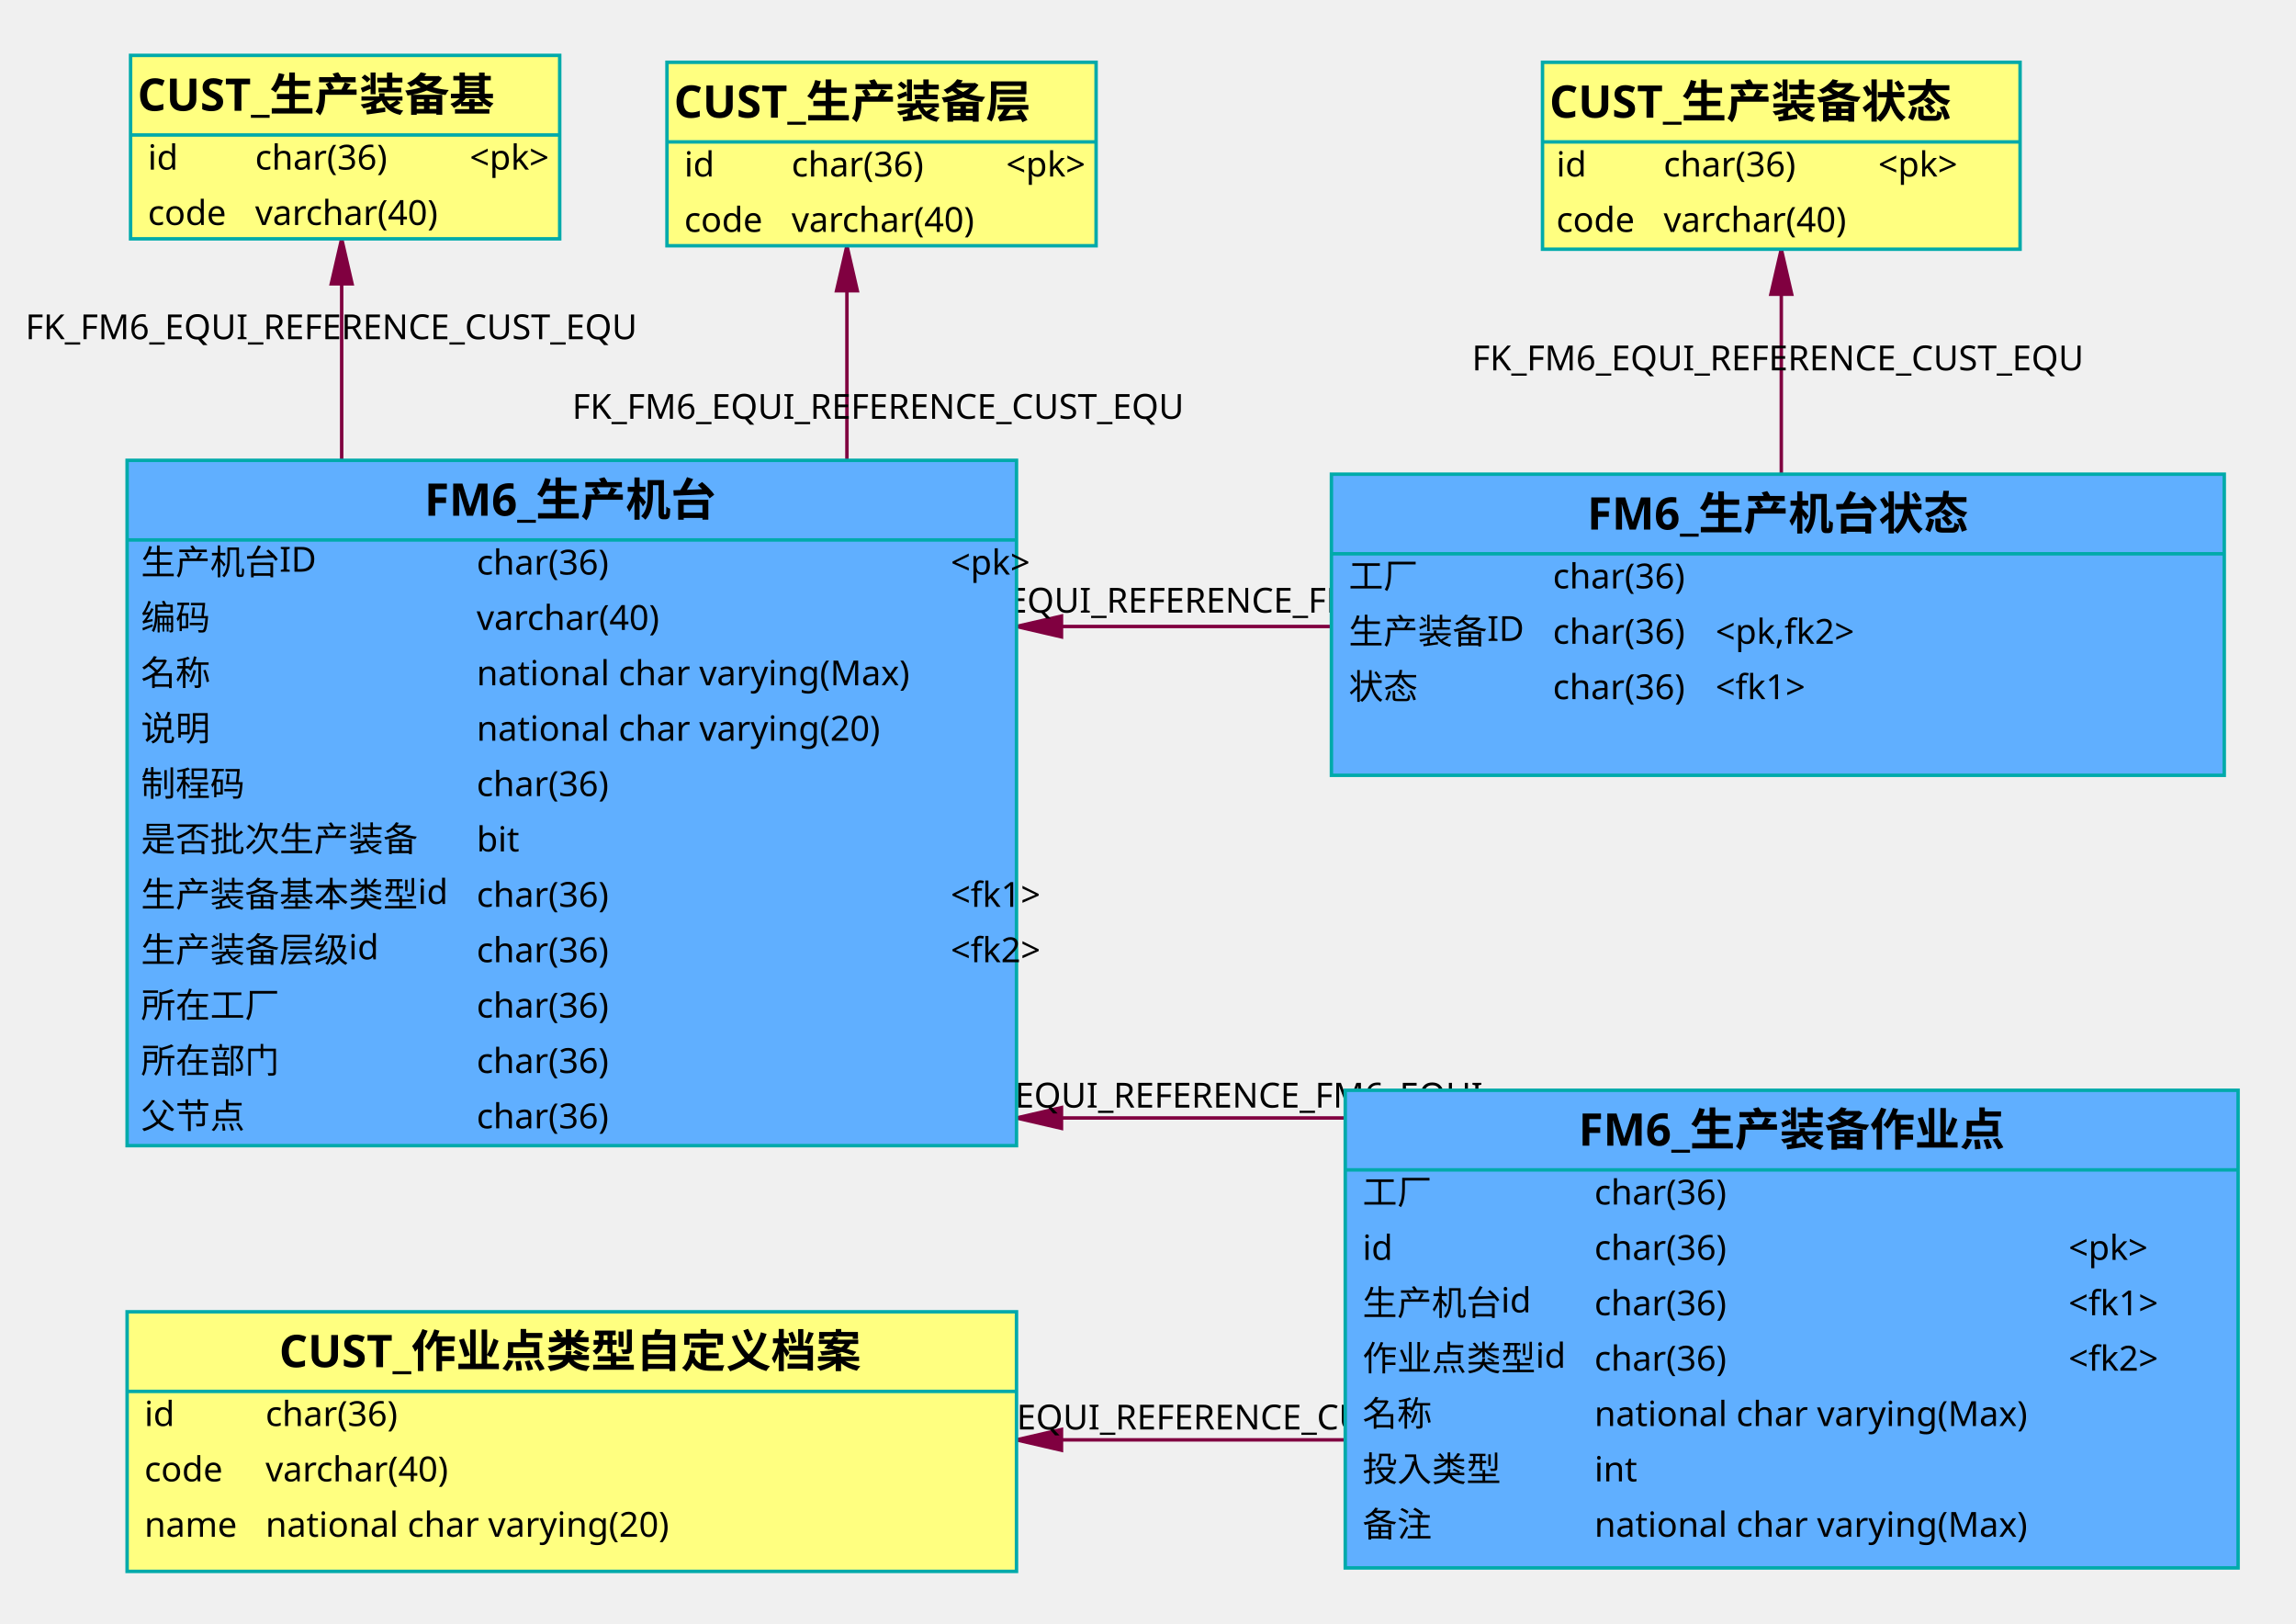
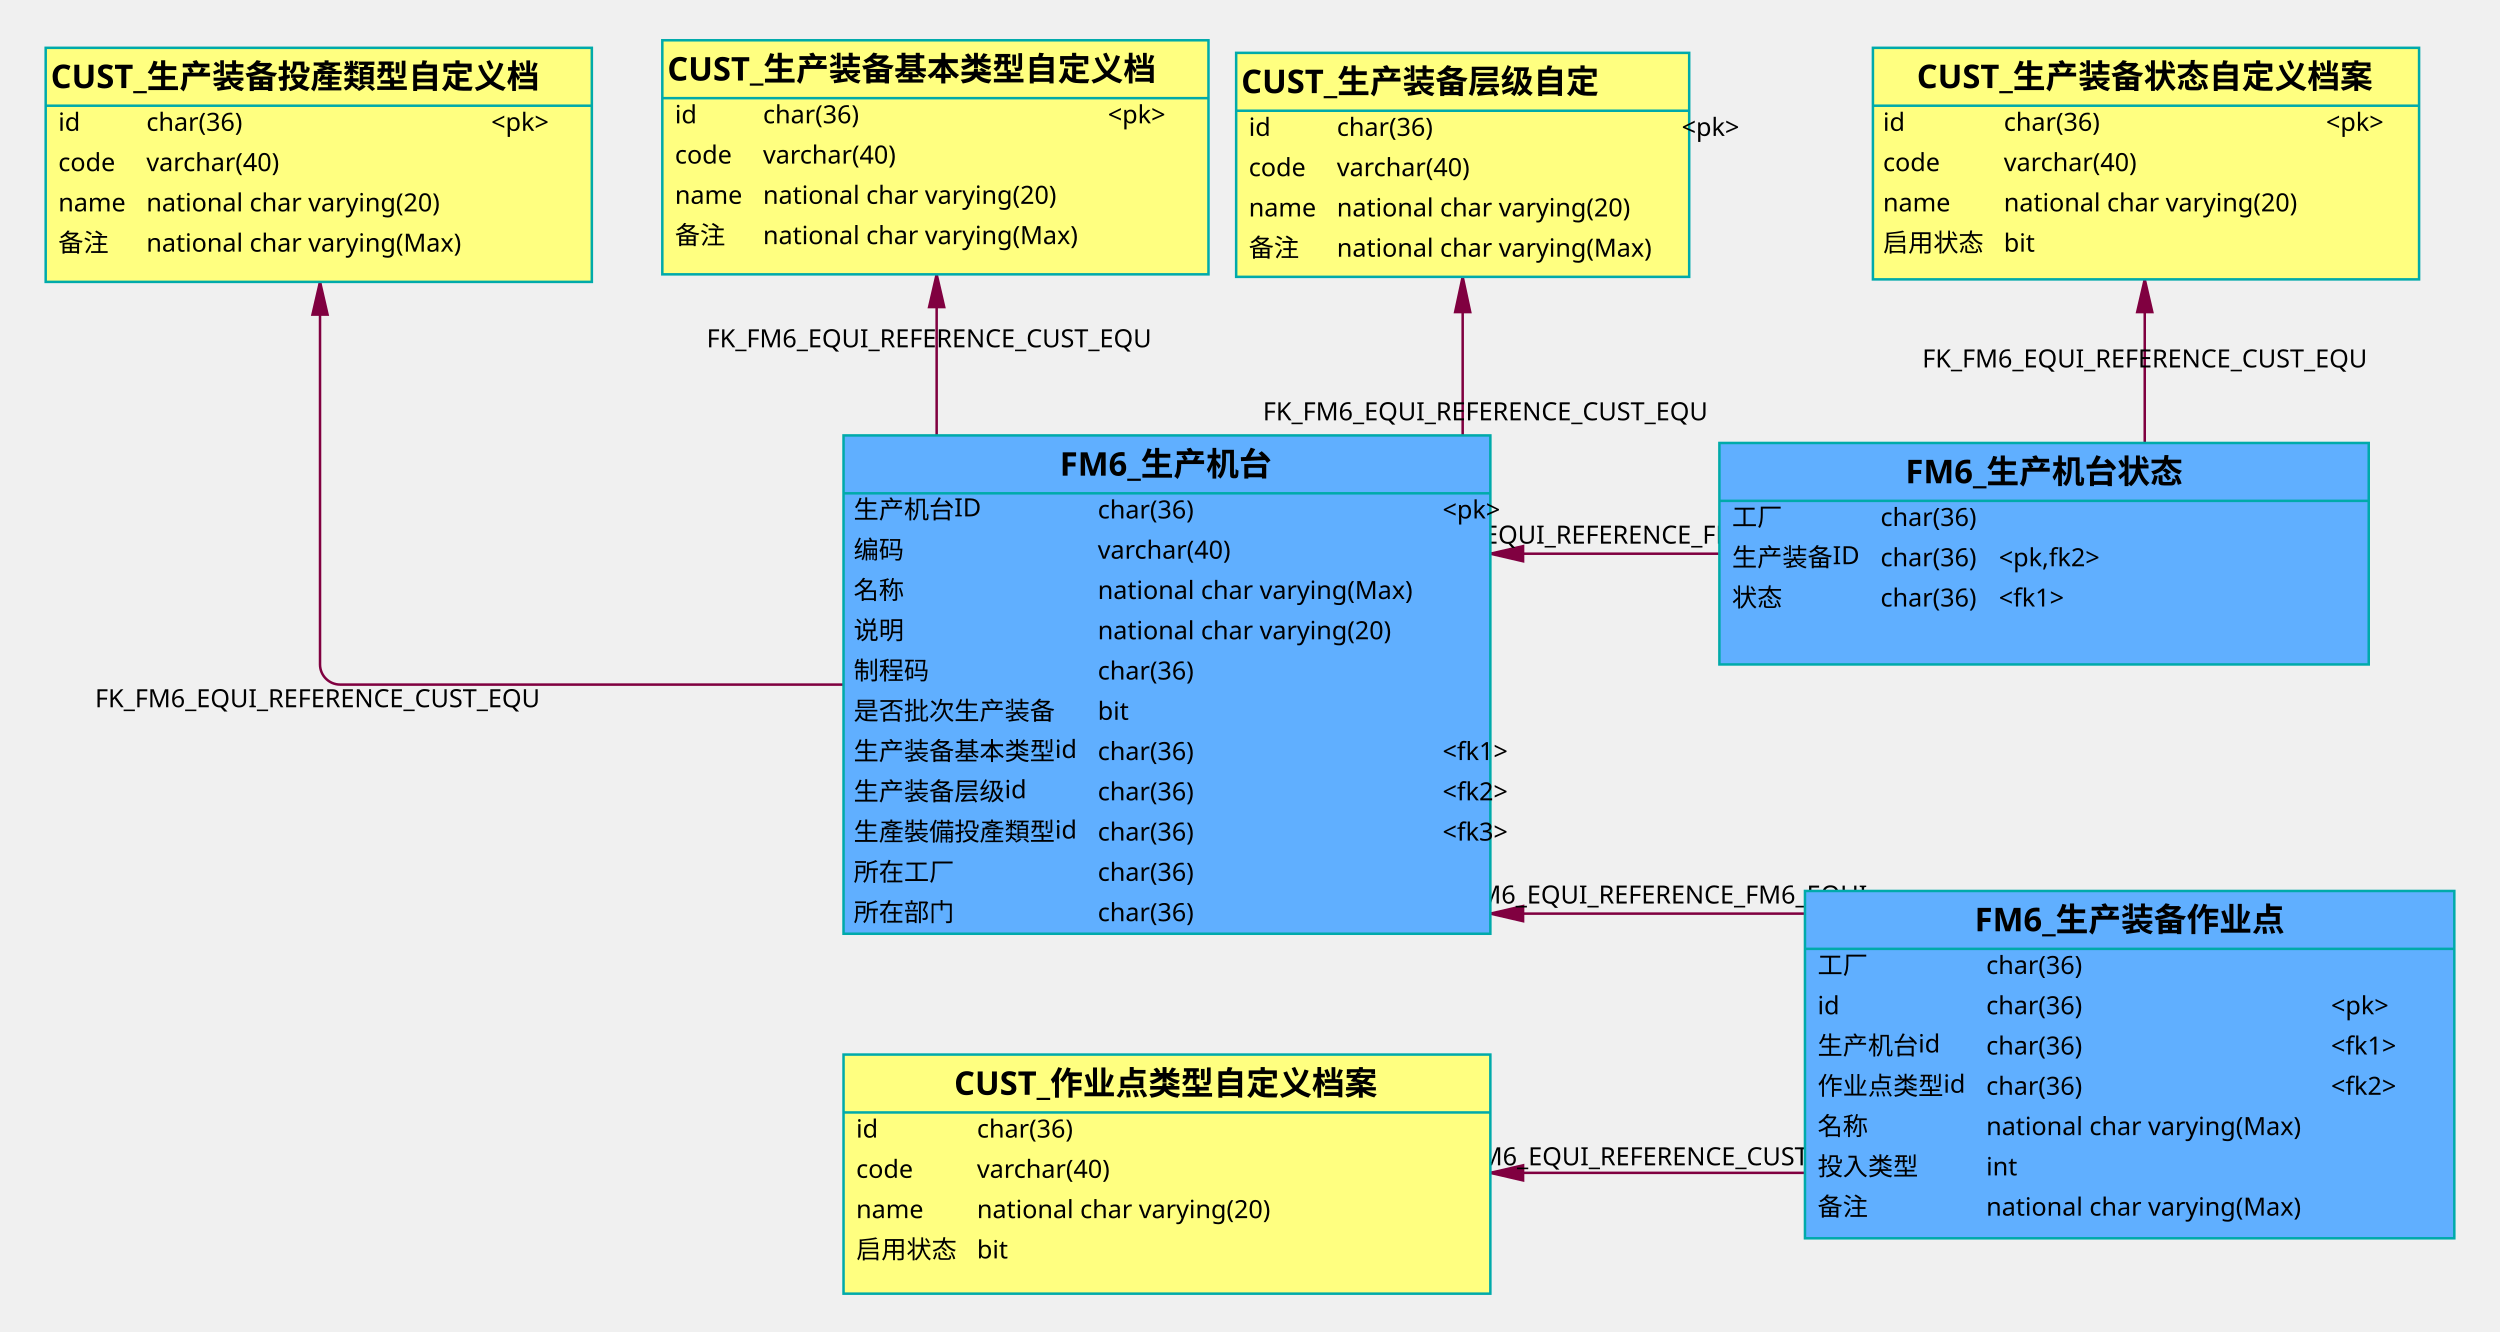
- <svg xmlns="http://www.w3.org/2000/svg" xmlns:xlink="http://www.w3.org/1999/xlink" width="174mm" height="123mm" version="1.1" viewBox="0 0 660 469">
-   <a target="_parent" xlink:href="Fact55.htm#93">
-     <polyline fill="none" points="97,133 97,69" stroke="#800040" stroke-width="1" />
-     <polygon fill="#800040" points="97,69 100,82 94,82" stroke="#800040" stroke-width="1" stroke-linejoin="miter" />
-     <text x="94" y="98" fill="#000000" font-size="10" font-family="'Arial Unicode MS','新宋体'" text-anchor="middle">FK_FM6_EQUI_REFERENCE_CUST_EQU</text>
+ <svg xmlns="http://www.w3.org/2000/svg" xmlns:xlink="http://www.w3.org/1999/xlink" width="261mm" height="139mm" version="1.1" viewBox="0 0 987 529">
+   <a target="_parent" xlink:href="Fact67.htm#107">
+     <polyline fill="none" points="369,173 369,109" stroke="#800040" stroke-width="1" />
+     <polygon fill="#800040" points="369,109 372,122 366,122" stroke="#800040" stroke-width="1" stroke-linejoin="miter" />
+     <text x="366" y="138" fill="#000000" font-size="10" font-family="'Arial Unicode MS','新宋体'" text-anchor="middle">FK_FM6_EQUI_REFERENCE_CUST_EQU</text>
  </a>
-   <a target="_parent" xlink:href="Fact56.htm#99">
-     <path d="M243,133 L243,96 L243,96 L243,71" fill="none" stroke="#800040" stroke-width="1" />
-     <polygon fill="#800040" points="243,71 246,84 240,84" stroke="#800040" stroke-width="1" stroke-linejoin="miter" />
-     <text x="252" y="121" fill="#000000" font-size="10" font-family="'Arial Unicode MS','新宋体'" text-anchor="middle">FK_FM6_EQUI_REFERENCE_CUST_EQU</text>
+   <a target="_parent" xlink:href="Fact68.htm#113">
+     <polyline fill="none" points="578,173 578,110" stroke="#800040" stroke-width="1" />
+     <polygon fill="#800040" points="578,110 581,124 575,124" stroke="#800040" stroke-width="1" stroke-linejoin="miter" />
+     <text x="587" y="167" fill="#000000" font-size="10" font-family="'Arial Unicode MS','新宋体'" text-anchor="middle">FK_FM6_EQUI_REFERENCE_CUST_EQU</text>
  </a>
-   <a target="_parent" xlink:href="Fact57.htm#105">
-     <polyline fill="none" points="513,137 513,72" stroke="#800040" stroke-width="1" />
-     <polygon fill="#800040" points="513,72 516,85 510,85" stroke="#800040" stroke-width="1" stroke-linejoin="miter" />
-     <text x="512" y="107" fill="#000000" font-size="10" font-family="'Arial Unicode MS','新宋体'" text-anchor="middle">FK_FM6_EQUI_REFERENCE_CUST_EQU</text>
+   <a target="_parent" xlink:href="Fact69.htm#119">
+     <polyline fill="none" points="849,176 849,111" stroke="#800040" stroke-width="1" />
+     <polygon fill="#800040" points="849,111 852,124 846,124" stroke="#800040" stroke-width="1" stroke-linejoin="miter" />
+     <text x="849" y="146" fill="#000000" font-size="10" font-family="'Arial Unicode MS','新宋体'" text-anchor="middle">FK_FM6_EQUI_REFERENCE_CUST_EQU</text>
  </a>
-   <a target="_parent" xlink:href="Fact58.htm#111">
-     <polyline fill="none" points="383,181 292,181" stroke="#800040" stroke-width="1" />
-     <polygon fill="#800040" points="292,181 305,178 305,184" stroke="#800040" stroke-width="1" stroke-linejoin="miter" />
-     <text x="337" y="177" fill="#000000" font-size="10" font-family="'Arial Unicode MS','新宋体'" text-anchor="middle">FK_FM6_EQUI_REFERENCE_FM6_EQUI</text>
+   <a target="_parent" xlink:href="Fact70.htm#125">
+     <polyline fill="none" points="680,220 589,220" stroke="#800040" stroke-width="1" />
+     <polygon fill="#800040" points="589,220 602,217 602,223" stroke="#800040" stroke-width="1" stroke-linejoin="miter" />
+     <text x="634" y="216" fill="#000000" font-size="10" font-family="'Arial Unicode MS','新宋体'" text-anchor="middle">FK_FM6_EQUI_REFERENCE_FM6_EQUI</text>
  </a>
-   <a target="_parent" xlink:href="Fact59.htm#117">
-     <polyline fill="none" points="387,323 292,323" stroke="#800040" stroke-width="1" />
-     <polygon fill="#800040" points="292,323 305,320 305,326" stroke="#800040" stroke-width="1" stroke-linejoin="miter" />
-     <text x="339" y="320" fill="#000000" font-size="10" font-family="'Arial Unicode MS','新宋体'" text-anchor="middle">FK_FM6_EQUI_REFERENCE_FM6_EQUI</text>
+   <a target="_parent" xlink:href="Fact71.htm#131">
+     <polyline fill="none" points="714,363 589,363" stroke="#800040" stroke-width="1" />
+     <polygon fill="#800040" points="589,363 602,360 602,366" stroke="#800040" stroke-width="1" stroke-linejoin="miter" />
+     <text x="651" y="359" fill="#000000" font-size="10" font-family="'Arial Unicode MS','新宋体'" text-anchor="middle">FK_FM6_EQUI_REFERENCE_FM6_EQUI</text>
  </a>
-   <a target="_parent" xlink:href="Fact60.htm#123">
-     <polyline fill="none" points="387,416 292,416" stroke="#800040" stroke-width="1" />
-     <polygon fill="#800040" points="292,416 305,413 305,419" stroke="#800040" stroke-width="1" stroke-linejoin="miter" />
-     <text x="339" y="413" fill="#000000" font-size="10" font-family="'Arial Unicode MS','新宋体'" text-anchor="middle">FK_FM6_EQUI_REFERENCE_CUST_OP_</text>
+   <a target="_parent" xlink:href="Fact72.htm#137">
+     <polyline fill="none" points="714,466 589,466" stroke="#800040" stroke-width="1" />
+     <polygon fill="#800040" points="589,466 602,463 602,469" stroke="#800040" stroke-width="1" stroke-linejoin="miter" />
+     <text x="651" y="463" fill="#000000" font-size="10" font-family="'Arial Unicode MS','新宋体'" text-anchor="middle">FK_FM6_EQUI_REFERENCE_CUST_OP_</text>
  </a>
-   <a target="_parent" xlink:href="Fact15.htm#91">
-     <rect x="36" y="16" fill="#ffffff" width="0" height="0" stroke="none" stroke-width="0" />
-     <rect x="36" y="16" fill="#ffff80" width="124" height="53" stroke="#00aaaa" stroke-width="1" />
-     <text x="38" y="32" fill="#000000" font-size="13" font-family="'Arial Unicode MS','微软雅黑'" font-weight="bold" text-anchor="start">CUST_生产装备基</text>
-     <line x1="36" x2="160" y1="39" y2="39" stroke="#00aaaa" stroke-width="1" />
-     <text x="41" y="49" fill="#000000" font-size="10" font-family="'Arial Unicode MS','微软雅黑'" text-anchor="start">id</text>
-     <text x="41" y="65" fill="#000000" font-size="10" font-family="'Arial Unicode MS','微软雅黑'" text-anchor="start">code</text>
-     <text x="72" y="49" fill="#000000" font-size="10" font-family="'Arial Unicode MS','微软雅黑'" text-anchor="start">char(36)</text>
-     <text x="72" y="65" fill="#000000" font-size="10" font-family="'Arial Unicode MS','微软雅黑'" text-anchor="start">varchar(40)</text>
-     <text x="134" y="49" fill="#000000" font-size="10" font-family="'Arial Unicode MS','微软雅黑'" text-anchor="start">&lt;pk&gt;</text>
+   <a target="_parent" xlink:href="Fact78.htm#176">
+     <path d="M332,272 L132,272 A8,8 0 0,1 124,264 L124,112" fill="none" stroke="#800040" stroke-width="1" />
+     <polygon fill="#800040" points="124,112 127,125 121,125" stroke="#800040" stroke-width="1" stroke-linejoin="miter" />
+     <text x="123" y="281" fill="#000000" font-size="10" font-family="'Arial Unicode MS','新宋体'" text-anchor="middle">FK_FM6_EQUI_REFERENCE_CUST_EQU</text>
  </a>
-   <a target="_parent" xlink:href="Fact16.htm#132">
-     <rect x="191" y="18" fill="#ffffff" width="0" height="0" stroke="none" stroke-width="0" />
-     <rect x="191" y="18" fill="#ffff80" width="124" height="53" stroke="#00aaaa" stroke-width="1" />
-     <text x="193" y="34" fill="#000000" font-size="13" font-family="'Arial Unicode MS','微软雅黑'" font-weight="bold" text-anchor="start">CUST_生产装备层</text>
-     <line x1="191" x2="315" y1="41" y2="41" stroke="#00aaaa" stroke-width="1" />
-     <text x="196" y="51" fill="#000000" font-size="10" font-family="'Arial Unicode MS','微软雅黑'" text-anchor="start">id</text>
-     <text x="196" y="67" fill="#000000" font-size="10" font-family="'Arial Unicode MS','微软雅黑'" text-anchor="start">code</text>
-     <text x="227" y="51" fill="#000000" font-size="10" font-family="'Arial Unicode MS','微软雅黑'" text-anchor="start">char(36)</text>
-     <text x="227" y="67" fill="#000000" font-size="10" font-family="'Arial Unicode MS','微软雅黑'" text-anchor="start">varchar(40)</text>
-     <text x="289" y="51" fill="#000000" font-size="10" font-family="'Arial Unicode MS','微软雅黑'" text-anchor="start">&lt;pk&gt;</text>
+   <a target="_parent" xlink:href="Fact16.htm#91">
+     <rect x="260" y="16" fill="#ffffff" width="0" height="0" stroke="none" stroke-width="0" />
+     <rect x="260" y="16" fill="#ffff80" width="217" height="93" stroke="#00aaaa" stroke-width="1" />
+     <text x="262" y="32" fill="#000000" font-size="13" font-family="'Arial Unicode MS','微软雅黑'" font-weight="bold" text-anchor="start">CUST_生产装备基本类型自定义档</text>
+     <line x1="260" x2="477" y1="39" y2="39" stroke="#00aaaa" stroke-width="1" />
+     <text x="265" y="49" fill="#000000" font-size="10" font-family="'Arial Unicode MS','微软雅黑'" text-anchor="start">id</text>
+     <text x="265" y="65" fill="#000000" font-size="10" font-family="'Arial Unicode MS','微软雅黑'" text-anchor="start">code</text>
+     <text x="265" y="81" fill="#000000" font-size="10" font-family="'Arial Unicode MS','微软雅黑'" text-anchor="start">name</text>
+     <text x="265" y="97" fill="#000000" font-size="10" font-family="'Arial Unicode MS','微软雅黑'" text-anchor="start">备注</text>
+     <text x="300" y="49" fill="#000000" font-size="10" font-family="'Arial Unicode MS','微软雅黑'" text-anchor="start">char(36)</text>
+     <text x="300" y="65" fill="#000000" font-size="10" font-family="'Arial Unicode MS','微软雅黑'" text-anchor="start">varchar(40)</text>
+     <text x="300" y="81" fill="#000000" font-size="10" font-family="'Arial Unicode MS','微软雅黑'" text-anchor="start">national char varying(20)</text>
+     <text x="300" y="97" fill="#000000" font-size="10" font-family="'Arial Unicode MS','微软雅黑'" text-anchor="start">national char varying(Max)</text>
+     <text x="437" y="49" fill="#000000" font-size="10" font-family="'Arial Unicode MS','微软雅黑'" text-anchor="start">&lt;pk&gt;</text>
  </a>
-   <a target="_parent" xlink:href="Fact30.htm#987">
-     <rect x="35" y="133" fill="#ffffff" width="0" height="0" stroke="none" stroke-width="0" />
-     <rect x="35" y="133" fill="#60afff" width="257" height="198" stroke="#00aaaa" stroke-width="1" />
-     <text x="163" y="149" fill="#000000" font-size="13" font-family="'Arial Unicode MS','微软雅黑'" font-weight="bold" text-anchor="middle">FM6_生产机台</text>
-     <line x1="35" x2="292" y1="156" y2="156" stroke="#00aaaa" stroke-width="1" />
-     <text x="39" y="166" fill="#000000" font-size="10" font-family="'Arial Unicode MS','微软雅黑'" text-anchor="start">生产机台ID</text>
-     <text x="39" y="182" fill="#000000" font-size="10" font-family="'Arial Unicode MS','微软雅黑'" text-anchor="start">编码</text>
-     <text x="39" y="198" fill="#000000" font-size="10" font-family="'Arial Unicode MS','微软雅黑'" text-anchor="start">名称</text>
-     <text x="39" y="214" fill="#000000" font-size="10" font-family="'Arial Unicode MS','微软雅黑'" text-anchor="start">说明</text>
-     <text x="39" y="230" fill="#000000" font-size="10" font-family="'Arial Unicode MS','微软雅黑'" text-anchor="start">制程码</text>
-     <text x="39" y="246" fill="#000000" font-size="10" font-family="'Arial Unicode MS','微软雅黑'" text-anchor="start">是否批次生产装备</text>
-     <text x="39" y="262" fill="#000000" font-size="10" font-family="'Arial Unicode MS','微软雅黑'" text-anchor="start">生产装备基本类型id</text>
-     <text x="39" y="278" fill="#000000" font-size="10" font-family="'Arial Unicode MS','微软雅黑'" text-anchor="start">生产装备层级id</text>
-     <text x="39" y="294" fill="#000000" font-size="10" font-family="'Arial Unicode MS','微软雅黑'" text-anchor="start">所在工厂</text>
-     <text x="39" y="310" fill="#000000" font-size="10" font-family="'Arial Unicode MS','微软雅黑'" text-anchor="start">所在部门</text>
-     <text x="39" y="326" fill="#000000" font-size="10" font-family="'Arial Unicode MS','微软雅黑'" text-anchor="start">父节点</text>
-     <text x="136" y="166" fill="#000000" font-size="10" font-family="'Arial Unicode MS','微软雅黑'" text-anchor="start">char(36)</text>
-     <text x="136" y="182" fill="#000000" font-size="10" font-family="'Arial Unicode MS','微软雅黑'" text-anchor="start">varchar(40)</text>
-     <text x="136" y="198" fill="#000000" font-size="10" font-family="'Arial Unicode MS','微软雅黑'" text-anchor="start">national char varying(Max)</text>
-     <text x="136" y="214" fill="#000000" font-size="10" font-family="'Arial Unicode MS','微软雅黑'" text-anchor="start">national char varying(20)</text>
-     <text x="136" y="230" fill="#000000" font-size="10" font-family="'Arial Unicode MS','微软雅黑'" text-anchor="start">char(36)</text>
-     <text x="136" y="246" fill="#000000" font-size="10" font-family="'Arial Unicode MS','微软雅黑'" text-anchor="start">bit</text>
-     <text x="136" y="262" fill="#000000" font-size="10" font-family="'Arial Unicode MS','微软雅黑'" text-anchor="start">char(36)</text>
-     <text x="136" y="278" fill="#000000" font-size="10" font-family="'Arial Unicode MS','微软雅黑'" text-anchor="start">char(36)</text>
-     <text x="136" y="294" fill="#000000" font-size="10" font-family="'Arial Unicode MS','微软雅黑'" text-anchor="start">char(36)</text>
-     <text x="136" y="310" fill="#000000" font-size="10" font-family="'Arial Unicode MS','微软雅黑'" text-anchor="start">char(36)</text>
-     <text x="136" y="326" fill="#000000" font-size="10" font-family="'Arial Unicode MS','微软雅黑'" text-anchor="start">char(36)</text>
-     <text x="273" y="166" fill="#000000" font-size="10" font-family="'Arial Unicode MS','微软雅黑'" text-anchor="start">&lt;pk&gt;</text>
-     <text x="273" y="262" fill="#000000" font-size="10" font-family="'Arial Unicode MS','微软雅黑'" text-anchor="start">&lt;fk1&gt;</text>
-     <text x="273" y="278" fill="#000000" font-size="10" font-family="'Arial Unicode MS','微软雅黑'" text-anchor="start">&lt;fk2&gt;</text>
+   <a target="_parent" xlink:href="Fact17.htm#132">
+     <rect x="488" y="21" fill="#ffffff" width="0" height="0" stroke="none" stroke-width="0" />
+     <rect x="488" y="21" fill="#ffff80" width="180" height="89" stroke="#00aaaa" stroke-width="1" />
+     <text x="490" y="37" fill="#000000" font-size="13" font-family="'Arial Unicode MS','微软雅黑'" font-weight="bold" text-anchor="start">CUST_生产装备层级自定</text>
+     <line x1="488" x2="668" y1="44" y2="44" stroke="#00aaaa" stroke-width="1" />
+     <text x="493" y="54" fill="#000000" font-size="10" font-family="'Arial Unicode MS','微软雅黑'" text-anchor="start">id</text>
+     <text x="493" y="70" fill="#000000" font-size="10" font-family="'Arial Unicode MS','微软雅黑'" text-anchor="start">code</text>
+     <text x="493" y="86" fill="#000000" font-size="10" font-family="'Arial Unicode MS','微软雅黑'" text-anchor="start">name</text>
+     <text x="493" y="102" fill="#000000" font-size="10" font-family="'Arial Unicode MS','微软雅黑'" text-anchor="start">备注</text>
+     <text x="528" y="54" fill="#000000" font-size="10" font-family="'Arial Unicode MS','微软雅黑'" text-anchor="start">char(36)</text>
+     <text x="528" y="70" fill="#000000" font-size="10" font-family="'Arial Unicode MS','微软雅黑'" text-anchor="start">varchar(40)</text>
+     <text x="528" y="86" fill="#000000" font-size="10" font-family="'Arial Unicode MS','微软雅黑'" text-anchor="start">national char varying(20)</text>
+     <text x="528" y="102" fill="#000000" font-size="10" font-family="'Arial Unicode MS','微软雅黑'" text-anchor="start">national char varying(Max)</text>
+     <text x="665" y="54" fill="#000000" font-size="10" font-family="'Arial Unicode MS','微软雅黑'" text-anchor="start">&lt;pk&gt;</text>
  </a>
-   <a target="_parent" xlink:href="Fact17.htm#173">
-     <rect x="444" y="18" fill="#ffffff" width="0" height="0" stroke="none" stroke-width="0" />
-     <rect x="444" y="18" fill="#ffff80" width="138" height="54" stroke="#00aaaa" stroke-width="1" />
-     <text x="446" y="34" fill="#000000" font-size="13" font-family="'Arial Unicode MS','微软雅黑'" font-weight="bold" text-anchor="start">CUST_生产装备状态</text>
-     <line x1="444" x2="582" y1="41" y2="41" stroke="#00aaaa" stroke-width="1" />
-     <text x="448" y="51" fill="#000000" font-size="10" font-family="'Arial Unicode MS','微软雅黑'" text-anchor="start">id</text>
-     <text x="448" y="67" fill="#000000" font-size="10" font-family="'Arial Unicode MS','微软雅黑'" text-anchor="start">code</text>
-     <text x="479" y="51" fill="#000000" font-size="10" font-family="'Arial Unicode MS','微软雅黑'" text-anchor="start">char(36)</text>
-     <text x="479" y="67" fill="#000000" font-size="10" font-family="'Arial Unicode MS','微软雅黑'" text-anchor="start">varchar(40)</text>
-     <text x="541" y="51" fill="#000000" font-size="10" font-family="'Arial Unicode MS','微软雅黑'" text-anchor="start">&lt;pk&gt;</text>
+   <a target="_parent" xlink:href="Fact35.htm#1191">
+     <rect x="332" y="173" fill="#ffffff" width="0" height="0" stroke="none" stroke-width="0" />
+     <rect x="332" y="173" fill="#60afff" width="257" height="198" stroke="#00aaaa" stroke-width="1" />
+     <text x="460" y="189" fill="#000000" font-size="13" font-family="'Arial Unicode MS','微软雅黑'" font-weight="bold" text-anchor="middle">FM6_生产机台</text>
+     <line x1="332" x2="589" y1="196" y2="196" stroke="#00aaaa" stroke-width="1" />
+     <text x="336" y="206" fill="#000000" font-size="10" font-family="'Arial Unicode MS','微软雅黑'" text-anchor="start">生产机台ID</text>
+     <text x="336" y="222" fill="#000000" font-size="10" font-family="'Arial Unicode MS','微软雅黑'" text-anchor="start">编码</text>
+     <text x="336" y="238" fill="#000000" font-size="10" font-family="'Arial Unicode MS','微软雅黑'" text-anchor="start">名称</text>
+     <text x="336" y="254" fill="#000000" font-size="10" font-family="'Arial Unicode MS','微软雅黑'" text-anchor="start">说明</text>
+     <text x="336" y="270" fill="#000000" font-size="10" font-family="'Arial Unicode MS','微软雅黑'" text-anchor="start">制程码</text>
+     <text x="336" y="286" fill="#000000" font-size="10" font-family="'Arial Unicode MS','微软雅黑'" text-anchor="start">是否批次生产装备</text>
+     <text x="336" y="302" fill="#000000" font-size="10" font-family="'Arial Unicode MS','微软雅黑'" text-anchor="start">生产装备基本类型id</text>
+     <text x="336" y="318" fill="#000000" font-size="10" font-family="'Arial Unicode MS','微软雅黑'" text-anchor="start">生产装备层级id</text>
+     <text x="336" y="334" fill="#000000" font-size="10" font-family="'Arial Unicode MS','微软雅黑'" text-anchor="start">生產裝備投產類型id</text>
+     <text x="336" y="350" fill="#000000" font-size="10" font-family="'Arial Unicode MS','微软雅黑'" text-anchor="start">所在工厂</text>
+     <text x="336" y="366" fill="#000000" font-size="10" font-family="'Arial Unicode MS','微软雅黑'" text-anchor="start">所在部门</text>
+     <text x="433" y="206" fill="#000000" font-size="10" font-family="'Arial Unicode MS','微软雅黑'" text-anchor="start">char(36)</text>
+     <text x="433" y="222" fill="#000000" font-size="10" font-family="'Arial Unicode MS','微软雅黑'" text-anchor="start">varchar(40)</text>
+     <text x="433" y="238" fill="#000000" font-size="10" font-family="'Arial Unicode MS','微软雅黑'" text-anchor="start">national char varying(Max)</text>
+     <text x="433" y="254" fill="#000000" font-size="10" font-family="'Arial Unicode MS','微软雅黑'" text-anchor="start">national char varying(20)</text>
+     <text x="433" y="270" fill="#000000" font-size="10" font-family="'Arial Unicode MS','微软雅黑'" text-anchor="start">char(36)</text>
+     <text x="433" y="286" fill="#000000" font-size="10" font-family="'Arial Unicode MS','微软雅黑'" text-anchor="start">bit</text>
+     <text x="433" y="302" fill="#000000" font-size="10" font-family="'Arial Unicode MS','微软雅黑'" text-anchor="start">char(36)</text>
+     <text x="433" y="318" fill="#000000" font-size="10" font-family="'Arial Unicode MS','微软雅黑'" text-anchor="start">char(36)</text>
+     <text x="433" y="334" fill="#000000" font-size="10" font-family="'Arial Unicode MS','微软雅黑'" text-anchor="start">char(36)</text>
+     <text x="433" y="350" fill="#000000" font-size="10" font-family="'Arial Unicode MS','微软雅黑'" text-anchor="start">char(36)</text>
+     <text x="433" y="366" fill="#000000" font-size="10" font-family="'Arial Unicode MS','微软雅黑'" text-anchor="start">char(36)</text>
+     <text x="570" y="206" fill="#000000" font-size="10" font-family="'Arial Unicode MS','微软雅黑'" text-anchor="start">&lt;pk&gt;</text>
+     <text x="570" y="302" fill="#000000" font-size="10" font-family="'Arial Unicode MS','微软雅黑'" text-anchor="start">&lt;fk1&gt;</text>
+     <text x="570" y="318" fill="#000000" font-size="10" font-family="'Arial Unicode MS','微软雅黑'" text-anchor="start">&lt;fk2&gt;</text>
+     <text x="570" y="334" fill="#000000" font-size="10" font-family="'Arial Unicode MS','微软雅黑'" text-anchor="start">&lt;fk3&gt;</text>
  </a>
-   <a target="_parent" xlink:href="Fact31.htm#1092">
-     <rect x="383" y="137" fill="#ffffff" width="0" height="0" stroke="none" stroke-width="0" />
-     <rect x="383" y="137" fill="#60afff" width="258" height="87" stroke="#00aaaa" stroke-width="1" />
-     <text x="512" y="153" fill="#000000" font-size="13" font-family="'Arial Unicode MS','微软雅黑'" font-weight="bold" text-anchor="middle">FM6_生产机台状态</text>
-     <line x1="383" x2="641" y1="160" y2="160" stroke="#00aaaa" stroke-width="1" />
-     <text x="388" y="170" fill="#000000" font-size="10" font-family="'Arial Unicode MS','微软雅黑'" text-anchor="start">工厂</text>
-     <text x="388" y="186" fill="#000000" font-size="10" font-family="'Arial Unicode MS','微软雅黑'" text-anchor="start">生产装备ID</text>
-     <text x="388" y="202" fill="#000000" font-size="10" font-family="'Arial Unicode MS','微软雅黑'" text-anchor="start">状态</text>
-     <text x="447" y="170" fill="#000000" font-size="10" font-family="'Arial Unicode MS','微软雅黑'" text-anchor="start">char(36)</text>
-     <text x="447" y="186" fill="#000000" font-size="10" font-family="'Arial Unicode MS','微软雅黑'" text-anchor="start">char(36)</text>
-     <text x="447" y="202" fill="#000000" font-size="10" font-family="'Arial Unicode MS','微软雅黑'" text-anchor="start">char(36)</text>
-     <text x="494" y="186" fill="#000000" font-size="10" font-family="'Arial Unicode MS','微软雅黑'" text-anchor="start">&lt;pk,fk2&gt;</text>
-     <text x="494" y="202" fill="#000000" font-size="10" font-family="'Arial Unicode MS','微软雅黑'" text-anchor="start">&lt;fk1&gt;</text>
+   <a target="_parent" xlink:href="Fact19.htm#215">
+     <rect x="741" y="19" fill="#ffffff" width="0" height="0" stroke="none" stroke-width="0" />
+     <rect x="741" y="19" fill="#ffff80" width="217" height="92" stroke="#00aaaa" stroke-width="1" />
+     <text x="849" y="35" fill="#000000" font-size="13" font-family="'Arial Unicode MS','微软雅黑'" font-weight="bold" text-anchor="middle">CUST_生产装备状态自定义档案</text>
+     <line x1="741" x2="958" y1="42" y2="42" stroke="#00aaaa" stroke-width="1" />
+     <text x="745" y="52" fill="#000000" font-size="10" font-family="'Arial Unicode MS','微软雅黑'" text-anchor="start">id</text>
+     <text x="745" y="68" fill="#000000" font-size="10" font-family="'Arial Unicode MS','微软雅黑'" text-anchor="start">code</text>
+     <text x="745" y="84" fill="#000000" font-size="10" font-family="'Arial Unicode MS','微软雅黑'" text-anchor="start">name</text>
+     <text x="745" y="100" fill="#000000" font-size="10" font-family="'Arial Unicode MS','微软雅黑'" text-anchor="start">启用状态</text>
+     <text x="793" y="52" fill="#000000" font-size="10" font-family="'Arial Unicode MS','微软雅黑'" text-anchor="start">char(36)</text>
+     <text x="793" y="68" fill="#000000" font-size="10" font-family="'Arial Unicode MS','微软雅黑'" text-anchor="start">varchar(40)</text>
+     <text x="793" y="84" fill="#000000" font-size="10" font-family="'Arial Unicode MS','微软雅黑'" text-anchor="start">national char varying(20)</text>
+     <text x="793" y="100" fill="#000000" font-size="10" font-family="'Arial Unicode MS','微软雅黑'" text-anchor="start">bit</text>
+     <text x="921" y="52" fill="#000000" font-size="10" font-family="'Arial Unicode MS','微软雅黑'" text-anchor="start">&lt;pk&gt;</text>
  </a>
-   <a target="_parent" xlink:href="Fact14.htm#56">
-     <rect x="35" y="379" fill="#ffffff" width="0" height="0" stroke="none" stroke-width="0" />
-     <rect x="35" y="379" fill="#ffff80" width="257" height="75" stroke="#00aaaa" stroke-width="1" />
-     <text x="163" y="395" fill="#000000" font-size="13" font-family="'Arial Unicode MS','微软雅黑'" font-weight="bold" text-anchor="middle">CUST_作业点类型自定义档案</text>
-     <line x1="35" x2="292" y1="402" y2="402" stroke="#00aaaa" stroke-width="1" />
-     <text x="40" y="412" fill="#000000" font-size="10" font-family="'Arial Unicode MS','微软雅黑'" text-anchor="start">id</text>
-     <text x="40" y="428" fill="#000000" font-size="10" font-family="'Arial Unicode MS','微软雅黑'" text-anchor="start">code</text>
-     <text x="40" y="444" fill="#000000" font-size="10" font-family="'Arial Unicode MS','微软雅黑'" text-anchor="start">name</text>
-     <text x="75" y="412" fill="#000000" font-size="10" font-family="'Arial Unicode MS','微软雅黑'" text-anchor="start">char(36)</text>
-     <text x="75" y="428" fill="#000000" font-size="10" font-family="'Arial Unicode MS','微软雅黑'" text-anchor="start">varchar(40)</text>
-     <text x="75" y="444" fill="#000000" font-size="10" font-family="'Arial Unicode MS','微软雅黑'" text-anchor="start">national char varying(20)</text>
+   <a target="_parent" xlink:href="Fact36.htm#1303">
+     <rect x="680" y="176" fill="#ffffff" width="0" height="0" stroke="none" stroke-width="0" />
+     <rect x="680" y="176" fill="#60afff" width="258" height="88" stroke="#00aaaa" stroke-width="1" />
+     <text x="809" y="192" fill="#000000" font-size="13" font-family="'Arial Unicode MS','微软雅黑'" font-weight="bold" text-anchor="middle">FM6_生产机台状态</text>
+     <line x1="680" x2="938" y1="199" y2="199" stroke="#00aaaa" stroke-width="1" />
+     <text x="685" y="209" fill="#000000" font-size="10" font-family="'Arial Unicode MS','微软雅黑'" text-anchor="start">工厂</text>
+     <text x="685" y="225" fill="#000000" font-size="10" font-family="'Arial Unicode MS','微软雅黑'" text-anchor="start">生产装备ID</text>
+     <text x="685" y="241" fill="#000000" font-size="10" font-family="'Arial Unicode MS','微软雅黑'" text-anchor="start">状态</text>
+     <text x="744" y="209" fill="#000000" font-size="10" font-family="'Arial Unicode MS','微软雅黑'" text-anchor="start">char(36)</text>
+     <text x="744" y="225" fill="#000000" font-size="10" font-family="'Arial Unicode MS','微软雅黑'" text-anchor="start">char(36)</text>
+     <text x="744" y="241" fill="#000000" font-size="10" font-family="'Arial Unicode MS','微软雅黑'" text-anchor="start">char(36)</text>
+     <text x="791" y="225" fill="#000000" font-size="10" font-family="'Arial Unicode MS','微软雅黑'" text-anchor="start">&lt;pk,fk2&gt;</text>
+     <text x="791" y="241" fill="#000000" font-size="10" font-family="'Arial Unicode MS','微软雅黑'" text-anchor="start">&lt;fk1&gt;</text>
  </a>
-   <a target="_parent" xlink:href="Fact32.htm#1128">
-     <rect x="387" y="315" fill="#ffffff" width="0" height="0" stroke="none" stroke-width="0" />
-     <rect x="387" y="315" fill="#60afff" width="258" height="138" stroke="#00aaaa" stroke-width="1" />
-     <text x="516" y="331" fill="#000000" font-size="13" font-family="'Arial Unicode MS','微软雅黑'" font-weight="bold" text-anchor="middle">FM6_生产装备作业点</text>
-     <line x1="387" x2="645" y1="338" y2="338" stroke="#00aaaa" stroke-width="1" />
-     <text x="392" y="348" fill="#000000" font-size="10" font-family="'Arial Unicode MS','微软雅黑'" text-anchor="start">工厂</text>
-     <text x="392" y="364" fill="#000000" font-size="10" font-family="'Arial Unicode MS','微软雅黑'" text-anchor="start">id</text>
-     <text x="392" y="380" fill="#000000" font-size="10" font-family="'Arial Unicode MS','微软雅黑'" text-anchor="start">生产机台id</text>
-     <text x="392" y="396" fill="#000000" font-size="10" font-family="'Arial Unicode MS','微软雅黑'" text-anchor="start">作业点类型id</text>
-     <text x="392" y="412" fill="#000000" font-size="10" font-family="'Arial Unicode MS','微软雅黑'" text-anchor="start">名称</text>
-     <text x="392" y="428" fill="#000000" font-size="10" font-family="'Arial Unicode MS','微软雅黑'" text-anchor="start">投入类型</text>
-     <text x="392" y="444" fill="#000000" font-size="10" font-family="'Arial Unicode MS','微软雅黑'" text-anchor="start">备注</text>
-     <text x="459" y="348" fill="#000000" font-size="10" font-family="'Arial Unicode MS','微软雅黑'" text-anchor="start">char(36)</text>
-     <text x="459" y="364" fill="#000000" font-size="10" font-family="'Arial Unicode MS','微软雅黑'" text-anchor="start">char(36)</text>
-     <text x="459" y="380" fill="#000000" font-size="10" font-family="'Arial Unicode MS','微软雅黑'" text-anchor="start">char(36)</text>
-     <text x="459" y="396" fill="#000000" font-size="10" font-family="'Arial Unicode MS','微软雅黑'" text-anchor="start">char(36)</text>
-     <text x="459" y="412" fill="#000000" font-size="10" font-family="'Arial Unicode MS','微软雅黑'" text-anchor="start">national char varying(Max)</text>
-     <text x="459" y="428" fill="#000000" font-size="10" font-family="'Arial Unicode MS','微软雅黑'" text-anchor="start">int</text>
-     <text x="459" y="444" fill="#000000" font-size="10" font-family="'Arial Unicode MS','微软雅黑'" text-anchor="start">national char varying(Max)</text>
-     <text x="596" y="364" fill="#000000" font-size="10" font-family="'Arial Unicode MS','微软雅黑'" text-anchor="start">&lt;pk&gt;</text>
-     <text x="596" y="380" fill="#000000" font-size="10" font-family="'Arial Unicode MS','微软雅黑'" text-anchor="start">&lt;fk1&gt;</text>
-     <text x="596" y="396" fill="#000000" font-size="10" font-family="'Arial Unicode MS','微软雅黑'" text-anchor="start">&lt;fk2&gt;</text>
+   <a target="_parent" xlink:href="Fact15.htm#56">
+     <rect x="332" y="419" fill="#ffffff" width="0" height="0" stroke="none" stroke-width="0" />
+     <rect x="332" y="419" fill="#ffff80" width="257" height="95" stroke="#00aaaa" stroke-width="1" />
+     <text x="460" y="435" fill="#000000" font-size="13" font-family="'Arial Unicode MS','微软雅黑'" font-weight="bold" text-anchor="middle">CUST_作业点类型自定义档案</text>
+     <line x1="332" x2="589" y1="442" y2="442" stroke="#00aaaa" stroke-width="1" />
+     <text x="337" y="452" fill="#000000" font-size="10" font-family="'Arial Unicode MS','微软雅黑'" text-anchor="start">id</text>
+     <text x="337" y="468" fill="#000000" font-size="10" font-family="'Arial Unicode MS','微软雅黑'" text-anchor="start">code</text>
+     <text x="337" y="484" fill="#000000" font-size="10" font-family="'Arial Unicode MS','微软雅黑'" text-anchor="start">name</text>
+     <text x="337" y="500" fill="#000000" font-size="10" font-family="'Arial Unicode MS','微软雅黑'" text-anchor="start">启用状态</text>
+     <text x="385" y="452" fill="#000000" font-size="10" font-family="'Arial Unicode MS','微软雅黑'" text-anchor="start">char(36)</text>
+     <text x="385" y="468" fill="#000000" font-size="10" font-family="'Arial Unicode MS','微软雅黑'" text-anchor="start">varchar(40)</text>
+     <text x="385" y="484" fill="#000000" font-size="10" font-family="'Arial Unicode MS','微软雅黑'" text-anchor="start">national char varying(20)</text>
+     <text x="385" y="500" fill="#000000" font-size="10" font-family="'Arial Unicode MS','微软雅黑'" text-anchor="start">bit</text>
+   </a>
+   <a target="_parent" xlink:href="Fact37.htm#1339">
+     <rect x="714" y="354" fill="#ffffff" width="0" height="0" stroke="none" stroke-width="0" />
+     <rect x="714" y="354" fill="#60afff" width="258" height="138" stroke="#00aaaa" stroke-width="1" />
+     <text x="843" y="370" fill="#000000" font-size="13" font-family="'Arial Unicode MS','微软雅黑'" font-weight="bold" text-anchor="middle">FM6_生产装备作业点</text>
+     <line x1="714" x2="972" y1="377" y2="377" stroke="#00aaaa" stroke-width="1" />
+     <text x="719" y="387" fill="#000000" font-size="10" font-family="'Arial Unicode MS','微软雅黑'" text-anchor="start">工厂</text>
+     <text x="719" y="403" fill="#000000" font-size="10" font-family="'Arial Unicode MS','微软雅黑'" text-anchor="start">id</text>
+     <text x="719" y="419" fill="#000000" font-size="10" font-family="'Arial Unicode MS','微软雅黑'" text-anchor="start">生产机台id</text>
+     <text x="719" y="435" fill="#000000" font-size="10" font-family="'Arial Unicode MS','微软雅黑'" text-anchor="start">作业点类型id</text>
+     <text x="719" y="451" fill="#000000" font-size="10" font-family="'Arial Unicode MS','微软雅黑'" text-anchor="start">名称</text>
+     <text x="719" y="467" fill="#000000" font-size="10" font-family="'Arial Unicode MS','微软雅黑'" text-anchor="start">投入类型</text>
+     <text x="719" y="483" fill="#000000" font-size="10" font-family="'Arial Unicode MS','微软雅黑'" text-anchor="start">备注</text>
+     <text x="786" y="387" fill="#000000" font-size="10" font-family="'Arial Unicode MS','微软雅黑'" text-anchor="start">char(36)</text>
+     <text x="786" y="403" fill="#000000" font-size="10" font-family="'Arial Unicode MS','微软雅黑'" text-anchor="start">char(36)</text>
+     <text x="786" y="419" fill="#000000" font-size="10" font-family="'Arial Unicode MS','微软雅黑'" text-anchor="start">char(36)</text>
+     <text x="786" y="435" fill="#000000" font-size="10" font-family="'Arial Unicode MS','微软雅黑'" text-anchor="start">char(36)</text>
+     <text x="786" y="451" fill="#000000" font-size="10" font-family="'Arial Unicode MS','微软雅黑'" text-anchor="start">national char varying(Max)</text>
+     <text x="786" y="467" fill="#000000" font-size="10" font-family="'Arial Unicode MS','微软雅黑'" text-anchor="start">int</text>
+     <text x="786" y="483" fill="#000000" font-size="10" font-family="'Arial Unicode MS','微软雅黑'" text-anchor="start">national char varying(Max)</text>
+     <text x="923" y="403" fill="#000000" font-size="10" font-family="'Arial Unicode MS','微软雅黑'" text-anchor="start">&lt;pk&gt;</text>
+     <text x="923" y="419" fill="#000000" font-size="10" font-family="'Arial Unicode MS','微软雅黑'" text-anchor="start">&lt;fk1&gt;</text>
+     <text x="923" y="435" fill="#000000" font-size="10" font-family="'Arial Unicode MS','微软雅黑'" text-anchor="start">&lt;fk2&gt;</text>
+   </a>
+   <a target="_parent" xlink:href="Fact18.htm#173">
+     <rect x="15" y="19" fill="#ffffff" width="0" height="0" stroke="none" stroke-width="0" />
+     <rect x="15" y="19" fill="#ffff80" width="217" height="93" stroke="#00aaaa" stroke-width="1" />
+     <text x="17" y="35" fill="#000000" font-size="13" font-family="'Arial Unicode MS','微软雅黑'" font-weight="bold" text-anchor="start">CUST_生产装备投產類型自定义档</text>
+     <line x1="15" x2="232" y1="42" y2="42" stroke="#00aaaa" stroke-width="1" />
+     <text x="20" y="52" fill="#000000" font-size="10" font-family="'Arial Unicode MS','微软雅黑'" text-anchor="start">id</text>
+     <text x="20" y="68" fill="#000000" font-size="10" font-family="'Arial Unicode MS','微软雅黑'" text-anchor="start">code</text>
+     <text x="20" y="84" fill="#000000" font-size="10" font-family="'Arial Unicode MS','微软雅黑'" text-anchor="start">name</text>
+     <text x="20" y="100" fill="#000000" font-size="10" font-family="'Arial Unicode MS','微软雅黑'" text-anchor="start">备注</text>
+     <text x="55" y="52" fill="#000000" font-size="10" font-family="'Arial Unicode MS','微软雅黑'" text-anchor="start">char(36)</text>
+     <text x="55" y="68" fill="#000000" font-size="10" font-family="'Arial Unicode MS','微软雅黑'" text-anchor="start">varchar(40)</text>
+     <text x="55" y="84" fill="#000000" font-size="10" font-family="'Arial Unicode MS','微软雅黑'" text-anchor="start">national char varying(20)</text>
+     <text x="55" y="100" fill="#000000" font-size="10" font-family="'Arial Unicode MS','微软雅黑'" text-anchor="start">national char varying(Max)</text>
+     <text x="192" y="52" fill="#000000" font-size="10" font-family="'Arial Unicode MS','微软雅黑'" text-anchor="start">&lt;pk&gt;</text>
  </a>
</svg>
